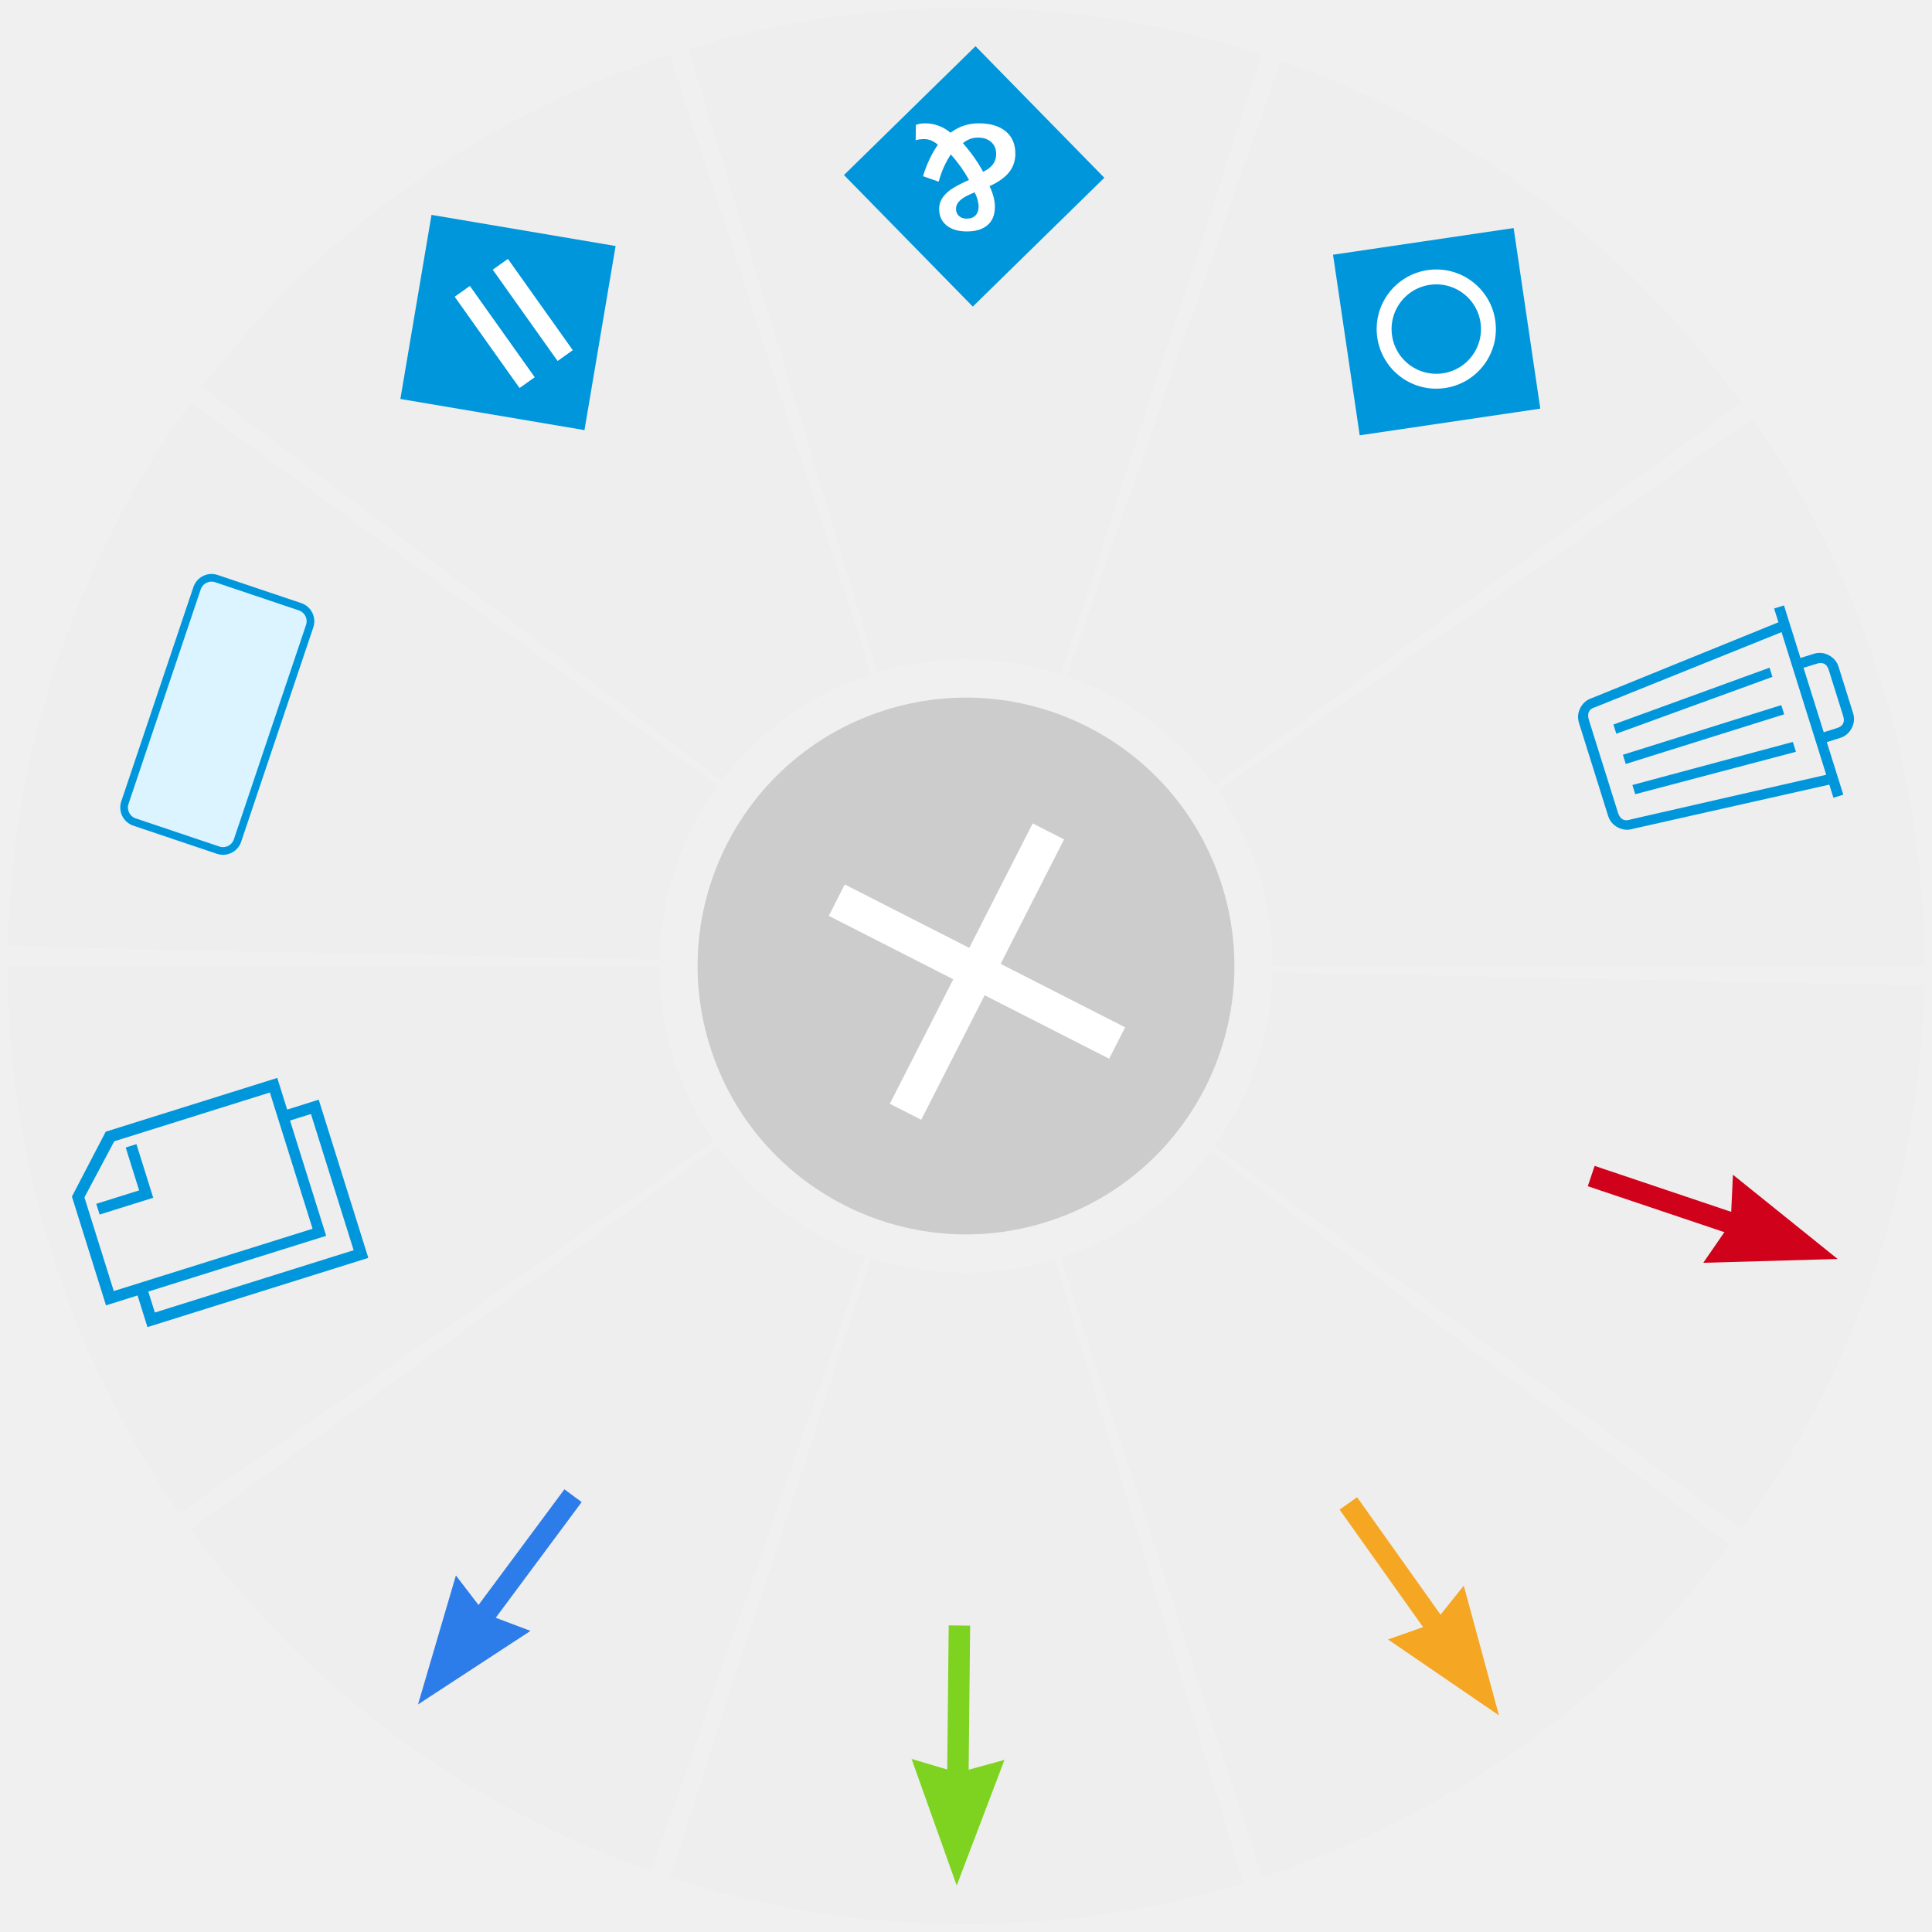
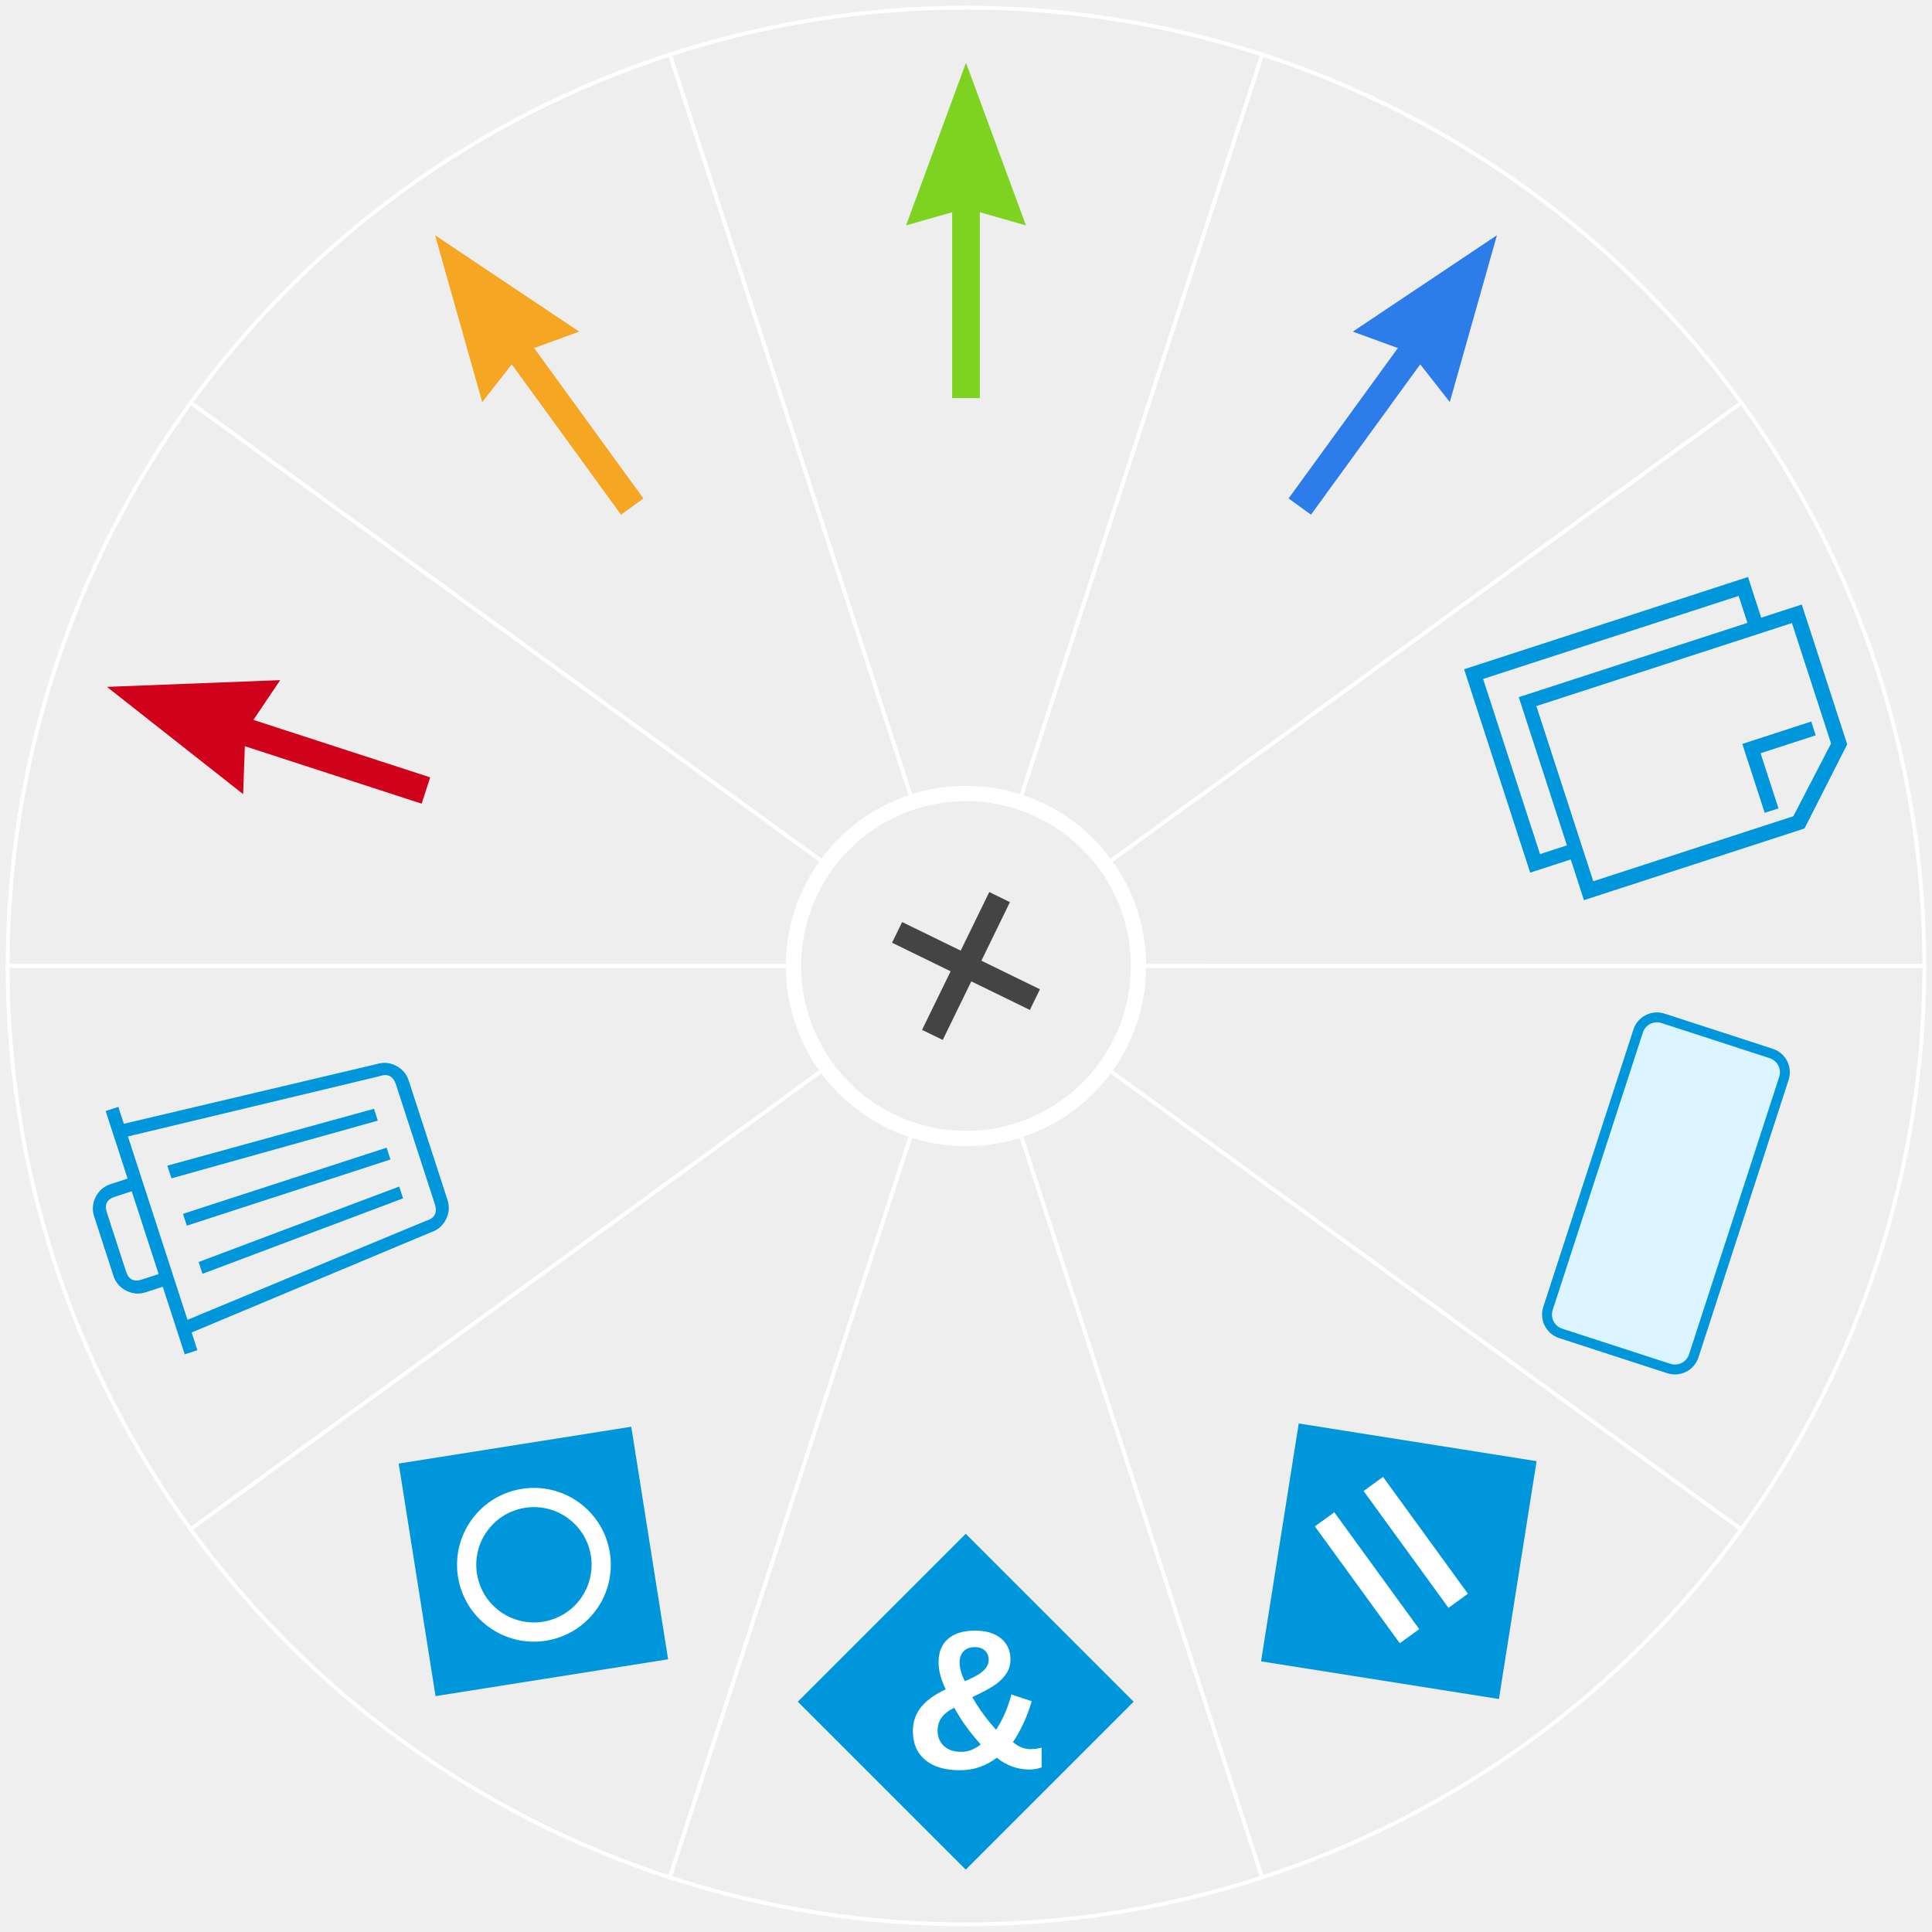
- <svg xmlns="http://www.w3.org/2000/svg" xmlns:xlink="http://www.w3.org/1999/xlink" viewBox="-2 -2 504 504" style="-webkit-backface-visibility:visible;z-index:0;transform-origin:50% 50% 0;transform:matrix3d(-.9557804,-.2940813,0,0,.2940813,-.9557804,0,0,0,0,1,0,0,0,0,1);-webkit-user-select:none;margin:0 auto" display="block">
+ <svg xmlns="http://www.w3.org/2000/svg" xmlns:xlink="http://www.w3.org/1999/xlink" style="-webkit-backface-visibility:visible;-webkit-user-select:none;transform-origin:50% 50% 0px;transform:matrix3d(0.9505793, 0.310482, 0, 0, -0.310482, 0.9505793, 0, 0, 0, 0, 1, 0, 0, 0, 0, 1);z-index:0" viewBox="-2 -2 504 504">
  <style>
- .item .sector {
- 	fill: #eee;
- 	cursor: pointer;
- }
- .item:hover .sector, .item:focus .sector, .item:active .sector {
- 	fill: #ccc;
- 	fill: #CBECFF;
- }
- 
- a.item {
-  cursor: pointer;
-  outline: none;
- }
- 
- .menu-trigger {
- 	fill: #ccc;
- 	pointer-events: auto; 
- }
- 
- .menu-trigger:hover, .menu-trigger:focus { cursor: pointer; fill: #FFBBC4; }
+ 	#menu { display: block; margin: 0 auto; }
+ 	a { cursor: pointer; outline: none; }
+ 	.item .sector { fill: #eee; stroke: #fff; }
+ 	.item:hover .sector, .item:focus .sector { 
+ 		fill: #fff; 
+ 		stroke: #eee;
+ 		stroke-width: 2px;
+ 	}
+ 	.menu-trigger { fill: #eee; pointer-events: auto; }
+ 	.menu-trigger:hover, .menu-trigger:focus { cursor: pointer; fill: #FFBBC4; }
+ 	symbol { overflow: visible; }
</style>
-   <g id="symbolsContainer">
-     <symbol class="icon icon-trash" id="icon-1" viewBox="0 0 69 69">
-       <svg version="1.1" viewBox="0 0 18 24">
-         <g fill="none" fill-rule="evenodd">
-           <path d="m18 3.062v0.938h-1.25l-1.5 18.188c0 0.5-0.177 0.927-0.531 1.281s-0.781 0.531-1.281 0.531h-8.812c-0.5 0-0.927-0.177-1.281-0.531s-0.531-0.781-0.531-1.281l-1.5-18.188h-1.312v-0.938h5v-1.25c0-0.5 0.177-0.927 0.531-1.281s0.781-0.531 1.281-0.531h4.375c0.5 0 0.927 0.177 1.281 0.531s0.531 0.781 0.531 1.281v1.25h5zm-12.062-1.25v1.25h6.125v-1.25c0-0.583-0.292-0.875-0.875-0.875h-4.375c-0.583 0-0.875 0.292-0.875 0.875zm8.438 20.312l1.438-18.125h-13.562l1.438 18.125v0.062c0 0.583 0.312 0.875 0.938 0.875h8.812c0.625 0 0.938-0.292 0.938-0.875v-0.062zm-5.812-1.062v-15.062h0.875v15.062h-0.875zm4.438-15.062l-0.688 15.062h-0.875l0.625-15.062h0.938zm-7.125 0l0.688 15.062h-0.875l-0.688-15.062h0.875z" fill="#0096DC" />
-         </g>
-       </svg>
-     </symbol>
-     <symbol class="icon icon-ext" id="icon-2" viewBox="0 0 69 69">
-       <svg version="1.1" viewBox="0 0 71 71">
-         <g fill="none" fill-rule="evenodd">
-           <rect transform="translate(35.5 35.5) rotate(45) translate(-35.5 -35.5)" x="11" y="11" width="49" height="49" fill="#0096DC" />
-           <circle cx="35" cy="35" r="14" stroke="#fff" stroke-width="4" />
-         </g>
-       </svg>
-     </symbol>
-     <symbol class="icon icon-and" id="icon-3" viewBox="0 0 69 69">
-       <svg version="1.1" viewBox="0 0 72 72">
-         <g fill="none" fill-rule="evenodd">
-           <rect transform="translate(36.059 36.059) rotate(45) translate(-36.059 -36.059)" x="11" y="11" width="50.118" height="50.118" fill="#0096DC" />
-           <text transform="translate(36.529 36.5) rotate(180) translate(-36.529 -36.5)" fill="#FFFFFF" font-family="Arial-BoldMT, Arial" font-size="42" font-weight="bold">
-             <tspan x="24" y="51">&amp;</tspan>
-           </text>
-         </g>
-       </svg>
-     </symbol>
-     <symbol class="icon icon-or" id="icon-4" viewBox="0 0 69 69">
-       <svg version="1.1" viewBox="0 0 71 71">
-         <g fill="none" fill-rule="evenodd">
-           <rect transform="translate(35.439 35.5) rotate(45) translate(-35.439 -35.5)" x="10.38" y="10.441" width="50.118" height="50.118" fill="#0096DC" />
-           <path d="m30.279 24.076v25.059" stroke="#fff" stroke-linecap="square" stroke-width="5" />
-           <path d="m42.809 24.076v25.059" stroke="#fff" stroke-linecap="square" stroke-width="5" />
-         </g>
-       </svg>
-     </symbol>
-     <symbol class="icon icon-etap" id="icon-5" viewBox="0 0 69 69">
-       <svg version="1.1" viewBox="0 0 69 33">
-         <defs>
-           <rect id="a" width="69" height="33" rx="4" />
-         </defs>
-         <g fill="none" fill-rule="evenodd">
-           <use fill="#DBF4FF" fill-rule="evenodd" xlink:href="#a" />
-           <rect x="1" y="1" width="67" height="31" rx="4" stroke="#0096DC" stroke-width="2" />
-         </g>
-       </svg>
-     </symbol>
-     <symbol class="icon icon-copy" id="icon-6" viewBox="0 0 69 69">
-       <svg version="1.1" viewBox="0 0 85 113">
-         <g fill="none" fill-rule="evenodd">
-           <path d="m56.8 9v19.2h19.2v4.8h-24v-24h4.8zm6.065-9l22.135 22.07v76.805h-14.167v14.125h-70.833v-98.875h14.167v-14.125h48.698zm3.135 108v-9.368h-51.615v-79.632h-9.385v89h61zm14-14v-69.678l-19.062-19.322h-41.938v89h61z" fill="#0096DC" />
-         </g>
-       </svg>
-     </symbol>
-     <symbol class="icon icon-arrBlue" id="icon-7" viewBox="0 0 69 69">
-       <svg version="1.1" viewBox="0 0 13 37">
-         <g transform="translate(6.5 18) rotate(-90) translate(-18 -6.5)">
-           <path transform="translate(9.77 6.5) scale(-1 1) translate(-9.77 -6.5)" d="m0.77 6.5h18" stroke="#2C7CE9" stroke-linecap="square" stroke-width="3" />
-           <polygon points="18 0 19.857 6.5 18 13 35.643 6.5" fill="#2C7CE9" />
-         </g>
-       </svg>
-     </symbol>
-     <symbol class="icon icon-arrGreen" id="icon-8" viewBox="0 0 69 69">
-       <svg version="1.1" viewBox="0 0 13 37">
-         <g transform="translate(6.5 18) rotate(-90) translate(-18 -6.5)">
-           <path transform="translate(9.77 6.5) scale(-1 1) translate(-9.77 -6.5)" d="m0.77 6.5h18" stroke="#7ED321" stroke-linecap="square" stroke-width="3" />
-           <polygon points="18 0 19.857 6.5 18 13 35.643 6.5" fill="#7ED321" />
-         </g>
-       </svg>
-     </symbol>
-     <symbol class="icon icon-arrYellow" id="icon-9" viewBox="0 0 69 69">
-       <svg version="1.1" viewBox="0 0 13 37">
-         <g transform="translate(6.5 18) rotate(-90) translate(-18 -6.5)">
-           <path transform="translate(9.77 6.5) scale(-1 1) translate(-9.77 -6.5)" d="m0.77 6.5h18" stroke="#F5A623" stroke-linecap="square" stroke-width="3" />
-           <polygon points="18 0 19.857 6.5 18 13 35.643 6.5" fill="#F5A623" />
-         </g>
-       </svg>
-     </symbol>
-     <symbol class="icon icon-arrRed" id="icon-10" viewBox="0 0 69 69">
-       <svg version="1.1" viewBox="0 0 13 37">
-         <g transform="translate(6.5 18) rotate(-90) translate(-18 -6.5)">
-           <path transform="translate(9.77 6.5) scale(-1 1) translate(-9.77 -6.5)" d="m0.77 6.5h18" stroke="#D0021B" stroke-linecap="square" stroke-width="3" />
-           <polygon points="18 0 19.857 6.5 18 13 35.643 6.5" fill="#D0021B" />
-         </g>
-       </svg>
-     </symbol>
-   </g>
-   <g id="itemsContainer">
-     <a class="item" id="item-1" tabindex="0" data-svg-origin="250 250">
-       <path fill="none" d="M330 250h170a250 250 0 0 0-44.8-142.8l-139.5 97.1A80 80 0 0 1 330 250" class="sector" />
-       <use xlink:href="#icon-1" width="69" height="69" x="412.1" y="153.8" transform="rotate(72.6 446.6 188.3)" />
-     </a>
-     <a class="item" id="item-2" tabindex="0" transform="rotate(-36 250 250) scale(.99999)" data-svg-origin="250 250">
-       <path fill="none" d="M330 250h170a250 250 0 0 0-44.8-142.8l-139.5 97.1A80 80 0 0 1 330 250" class="sector" />
-       <use xlink:href="#icon-2" width="69" height="69" x="412.1" y="153.8" transform="rotate(72.6 446.6 188.3)" />
-     </a>
-     <a class="item" id="item-3" tabindex="0" transform="rotate(-72 250 250) scale(.99999)" data-svg-origin="250 250">
-       <path fill="none" d="M330 250h170a250 250 0 0 0-44.8-142.8l-139.5 97.1A80 80 0 0 1 330 250" class="sector" />
-       <use xlink:href="#icon-3" width="69" height="69" x="412.1" y="153.8" transform="rotate(72.6 446.6 188.3)" />
-     </a>
-     <a class="item" id="item-4" tabindex="0" transform="rotate(-108 250 250) scale(.99999)" data-svg-origin="250 250">
-       <path fill="none" d="M330 250h170a250 250 0 0 0-44.8-142.8l-139.5 97.1A80 80 0 0 1 330 250" class="sector" />
-       <use xlink:href="#icon-4" width="69" height="69" x="412.1" y="153.8" transform="rotate(72.6 446.6 188.3)" />
-     </a>
-     <a class="item" id="item-5" tabindex="0" transform="rotate(-144 250 250) scale(.99999)" data-svg-origin="250 250">
-       <path fill="none" d="M330 250h170a250 250 0 0 0-44.8-142.8l-139.5 97.1A80 80 0 0 1 330 250" class="sector" />
-       <use xlink:href="#icon-5" width="69" height="69" x="412.1" y="153.8" transform="rotate(72.6 446.6 188.3)" />
-     </a>
-     <a class="item" id="item-6" tabindex="0" transform="rotate(180 250 250)" data-svg-origin="250 250">
-       <path fill="none" d="M330 250h170a250 250 0 0 0-44.8-142.8l-139.5 97.1A80 80 0 0 1 330 250" class="sector" />
-       <use xlink:href="#icon-6" width="69" height="69" x="412.1" y="153.8" transform="rotate(72.6 446.6 188.3)" />
-     </a>
-     <a class="item" id="item-7" tabindex="0" transform="rotate(144 250 250) scale(.99999)" data-svg-origin="250 250">
-       <path fill="none" d="M330 250h170a250 250 0 0 0-44.8-142.8l-139.5 97.1A80 80 0 0 1 330 250" class="sector" />
-       <use xlink:href="#icon-7" width="69" height="69" x="412.1" y="153.8" transform="rotate(72.6 446.6 188.3)" />
-     </a>
-     <a class="item" id="item-8" tabindex="0" transform="rotate(108 250 250) scale(.99999)" data-svg-origin="250 250">
-       <path fill="none" d="M330 250h170a250 250 0 0 0-44.8-142.8l-139.5 97.1A80 80 0 0 1 330 250" class="sector" />
-       <use xlink:href="#icon-8" width="69" height="69" x="412.1" y="153.8" transform="rotate(72.6 446.6 188.3)" />
-     </a>
-     <a class="item" id="item-9" tabindex="0" transform="rotate(72 250 250) scale(.99999)" data-svg-origin="250 250">
-       <path fill="none" d="M330 250h170a250 250 0 0 0-44.8-142.8l-139.5 97.1A80 80 0 0 1 330 250" class="sector" />
-       <use xlink:href="#icon-9" width="69" height="69" x="412.1" y="153.8" transform="rotate(72.6 446.6 188.3)" />
-     </a>
-     <a class="item" id="item-10" tabindex="0" transform="rotate(36 250 250) scale(.99999)" data-svg-origin="250 250">
-       <path fill="none" d="M330 250h170a250 250 0 0 0-44.8-142.8l-139.5 97.1A80 80 0 0 1 330 250" class="sector" />
-       <use xlink:href="#icon-10" width="69" height="69" x="412.1" y="153.8" transform="rotate(72.6 446.6 188.3)" />
-     </a>
-   </g>
-   <g id="trigger" class="trigger menu-trigger" role="button" transform="rotate(-18, 250, 250)">
-     <circle cx="250" cy="250" r="70" />
-     <svg version="1.1" x="220" y="220" viewBox="0 0 100 100">
+   <symbol id="j" class="icon icon-arrBlue" viewBox="0 0 89 89">
+     <svg version="1.1" viewBox="0 0 85 113">
      <g fill="none" fill-rule="evenodd">
-         <polygon points="12.805 1.289 7.691 6.402 12.805 11.516 11.516 12.805 6.402 7.691 1.289 12.805 0 11.516 5.113 6.402 0 1.289 1.289 0 6.402 5.113 11.516 0" fill="#fff" />
+         <path d="m56.8 9v19.2h19.2v4.8h-24v-24h4.8zm6.065-9l22.135 22.07v76.805h-14.167v14.125h-70.833v-98.875h14.167v-14.125h48.698zm3.135 108v-9.368h-51.615v-79.632h-9.385v89h61zm14-14v-69.678l-19.062-19.322h-41.938v89h61z" fill="#0096DC" />
      </g>
    </svg>
+   </symbol>
+   <symbol id="h" class="icon icon-" viewBox="0 0 89 89">
+     <svg version="1.1" viewBox="0 0 13 37">
+       <g transform="translate(6.5 18) rotate(-90) translate(-18 -6.5)">
+         <path transform="translate(9.77 6.5) scale(-1 1) translate(-9.77 -6.5)" d="m0.77 6.5h18" stroke="#2C7CE9" stroke-linecap="square" stroke-width="3" />
+         <polygon points="18 0 19.857 6.5 18 13 35.643 6.5" fill="#2C7CE9" />
+       </g>
+     </svg>
+   </symbol>
+   <symbol id="g" class="icon icon-arrGreen" viewBox="0 0 89 89">
+     <svg version="1.1" viewBox="0 0 13 37">
+       <g transform="translate(6.5 18) rotate(-90) translate(-18 -6.5)">
+         <path transform="translate(9.77 6.5) scale(-1 1) translate(-9.77 -6.5)" d="m0.77 6.5h18" stroke="#7ED321" stroke-linecap="square" stroke-width="3" />
+         <polygon points="18 0 19.857 6.5 18 13 35.643 6.5" fill="#7ED321" />
+       </g>
+     </svg>
+   </symbol>
+   <symbol id="f" class="icon icon-arrYellow" viewBox="0 0 89 89">
+     <svg version="1.1" viewBox="0 0 13 37">
+       <g transform="translate(6.5 18) rotate(-90) translate(-18 -6.5)">
+         <path transform="translate(9.77 6.5) scale(-1 1) translate(-9.77 -6.5)" d="m0.77 6.5h18" stroke="#F5A623" stroke-linecap="square" stroke-width="3" />
+         <polygon points="18 0 19.857 6.5 18 13 35.643 6.5" fill="#F5A623" />
+       </g>
+     </svg>
+   </symbol>
+   <symbol id="e" class="icon icon-arrRed" viewBox="0 0 89 89">
+     <svg version="1.1" viewBox="0 0 13 37">
+       <g transform="translate(6.5 18) rotate(-90) translate(-18 -6.5)">
+         <path transform="translate(9.77 6.5) scale(-1 1) translate(-9.77 -6.5)" d="m0.77 6.5h18" stroke="#D0021B" stroke-linecap="square" stroke-width="3" />
+         <polygon points="18 0 19.857 6.5 18 13 35.643 6.5" fill="#D0021B" />
+       </g>
+     </svg>
+   </symbol>
+   <symbol id="d" class="icon icon-trash" viewBox="0 0 89 89">
+     <svg version="1.1" viewBox="0 0 18 24">
+       <g fill="none" fill-rule="evenodd">
+         <path d="m18 3.062v0.938h-1.25l-1.5 18.188c0 0.5-0.177 0.927-0.531 1.281s-0.781 0.531-1.281 0.531h-8.812c-0.5 0-0.927-0.177-1.281-0.531s-0.531-0.781-0.531-1.281l-1.5-18.188h-1.312v-0.938h5v-1.25c0-0.5 0.177-0.927 0.531-1.281s0.781-0.531 1.281-0.531h4.375c0.5 0 0.927 0.177 1.281 0.531s0.531 0.781 0.531 1.281v1.25h5zm-12.062-1.25v1.25h6.125v-1.25c0-0.583-0.292-0.875-0.875-0.875h-4.375c-0.583 0-0.875 0.292-0.875 0.875zm8.438 20.312l1.438-18.125h-13.562l1.438 18.125v0.062c0 0.583 0.312 0.875 0.938 0.875h8.812c0.625 0 0.938-0.292 0.938-0.875v-0.062zm-5.812-1.062v-15.062h0.875v15.062h-0.875zm4.438-15.062l-0.688 15.062h-0.875l0.625-15.062h0.938zm-7.125 0l0.688 15.062h-0.875l-0.688-15.062h0.875z" fill="#0096DC" />
+       </g>
+     </svg>
+   </symbol>
+   <symbol id="c" class="icon icon-ext" viewBox="0 0 89 89">
+     <svg version="1.1" viewBox="0 0 71 71">
+       <g fill="none" fill-rule="evenodd">
+         <rect transform="translate(35.5 35.5) rotate(45) translate(-35.5 -35.5)" x="11" y="11" width="49" height="49" fill="#0096DC" />
+         <circle cx="35" cy="35" r="14" stroke="#fff" stroke-width="4" />
+       </g>
+     </svg>
+   </symbol>
+   <symbol id="b" class="icon icon-and" viewBox="0 0 89 89">
+     <svg version="1.1" viewBox="0 0 72 72">
+       <g fill="none" fill-rule="evenodd">
+         <rect transform="translate(36.059 36.059) rotate(45) translate(-36.059 -36.059)" x="11" y="11" width="50.118" height="50.118" fill="#0096DC" />
+         <text transform="translate(36.529 36.5) rotate(180) translate(-36.529 -36.5)" fill="#FFFFFF" font-family="Arial-BoldMT, Arial" font-size="42" font-weight="bold">
+           <tspan x="24" y="51">&amp;</tspan>
+         </text>
+       </g>
+     </svg>
+   </symbol>
+   <symbol id="a" class="icon icon-or" viewBox="0 0 89 89">
+     <svg version="1.1" viewBox="0 0 71 71">
+       <g fill="none" fill-rule="evenodd">
+         <rect transform="translate(35.439 35.5) rotate(45) translate(-35.439 -35.5)" x="10.38" y="10.441" width="50.118" height="50.118" fill="#0096DC" />
+         <path d="m30.279 24.076v25.059" stroke="#fff" stroke-linecap="square" stroke-width="5" />
+         <path d="m42.809 24.076v25.059" stroke="#fff" stroke-linecap="square" stroke-width="5" />
+       </g>
+     </svg>
+   </symbol>
+   <symbol id="i" class="icon icon-etap" viewBox="0 0 89 89">
+     <svg version="1.1" viewBox="0 0 69 33">
+       <g fill="none" fill-rule="evenodd">
+         <rect x="1" y="1" width="67" height="31" rx="4" fill="#DBF4FF" stroke="#0096DC" stroke-width="2" />
+       </g>
+     </svg>
+   </symbol>
+   <a class="item" data-svg-origin="250 250">
+     <path class="sector" d="m250 250h250a250 250 0 0 0 -47.746 -146.95z" fill="none" stroke="#111" />
+     <use transform="rotate(72 432.6 190.67)" x="388.103" y="146.169" width="89" height="89" xlink:href="#j" />
+   </a>
+   <a class="item" transform="matrix(.80901 -.58778 .58778 .80901 -99.201 194.69)" data-svg-origin="250 250">
+     <path class="sector" d="m250 250h250a250 250 0 0 0 -47.746 -146.95z" fill="none" stroke="#111" />
+     <use transform="rotate(72 432.6 190.67)" x="388.103" y="146.169" width="89" height="89" xlink:href="#h" />
+   </a>
+   <a class="item" transform="matrix(.30901 -.95105 .95105 .30901 -65.018 410.51)" data-svg-origin="250 250">
+     <path class="sector" d="m250 250h250a250 250 0 0 0 -47.746 -146.95z" fill="none" stroke="#111" />
+     <use transform="rotate(72 432.6 190.67)" x="388.103" y="146.169" width="89" height="89" xlink:href="#g" />
+   </a>
+   <a class="item" transform="matrix(-.30901 -.95105 .95105 -.30901 89.49 565.02)" data-svg-origin="250 250">
+     <path class="sector" d="m250 250h250a250 250 0 0 0 -47.746 -146.95z" fill="none" stroke="#111" />
+     <use transform="rotate(72 432.6 190.67)" x="388.103" y="146.169" width="89" height="89" xlink:href="#f" />
+   </a>
+   <a class="item" transform="matrix(-.80901 -.58778 .58778 -.80901 305.31 599.2)" data-svg-origin="250 250">
+     <path class="sector" d="m250 250h250a250 250 0 0 0 -47.746 -146.95z" fill="none" stroke="#111" />
+     <use transform="rotate(72 432.6 190.67)" x="388.103" y="146.169" width="89" height="89" xlink:href="#e" />
+   </a>
+   <a class="item" transform="matrix(-1,0,0,-1,500,500)" data-svg-origin="250 250">
+     <path class="sector" d="m250 250h250a250 250 0 0 0 -47.746 -146.95z" fill="none" stroke="#111" />
+     <use transform="rotate(72 432.6 190.67)" x="388.103" y="146.169" width="89" height="89" xlink:href="#d" />
+   </a>
+   <a class="item" transform="matrix(-.80901 .58778 -.58778 -.80901 599.2 305.31)" data-svg-origin="250 250">
+     <path class="sector" d="m250 250h250a250 250 0 0 0 -47.746 -146.95z" fill="none" stroke="#111" />
+     <use transform="rotate(72 432.6 190.67)" x="388.103" y="146.169" width="89" height="89" xlink:href="#c" />
+   </a>
+   <a class="item" transform="matrix(-.30901 .95105 -.95105 -.30901 565.02 89.49)" data-svg-origin="250 250">
+     <path class="sector" d="m250 250h250a250 250 0 0 0 -47.746 -146.95z" fill="none" stroke="#111" />
+     <use transform="rotate(72 432.6 190.67)" x="388.103" y="146.169" width="89" height="89" xlink:href="#b" />
+   </a>
+   <a class="item" transform="matrix(.30901 .95105 -.95105 .30901 410.51 -65.018)" data-svg-origin="250 250">
+     <path class="sector" d="m250 250h250a250 250 0 0 0 -47.746 -146.95z" fill="none" stroke="#111" />
+     <use transform="rotate(72 432.6 190.67)" x="388.103" y="146.169" width="89" height="89" xlink:href="#a" />
+   </a>
+   <a class="item" transform="matrix(.80901 .58778 -.58778 .80901 194.69 -99.201)" data-svg-origin="250 250">
+     <path class="sector" d="m250 250h250a250 250 0 0 0 -47.746 -146.95z" fill="none" stroke="#111" />
+     <use transform="rotate(72 432.6 190.67)" x="388.103" y="146.169" width="89" height="89" xlink:href="#i" />
+   </a>
+   <g class="trigger menu-trigger" role="button">
+     <circle cx="250" cy="250" r="45" stroke="#fff" stroke-width="4" />
+     <g transform="rotate(26,250,250)" fill="#444">
+       <rect width="40" height="6" x="230" y="247" />
+       <rect width="6" height="40" x="247" y="230" />
+     </g>
  </g>
</svg>
